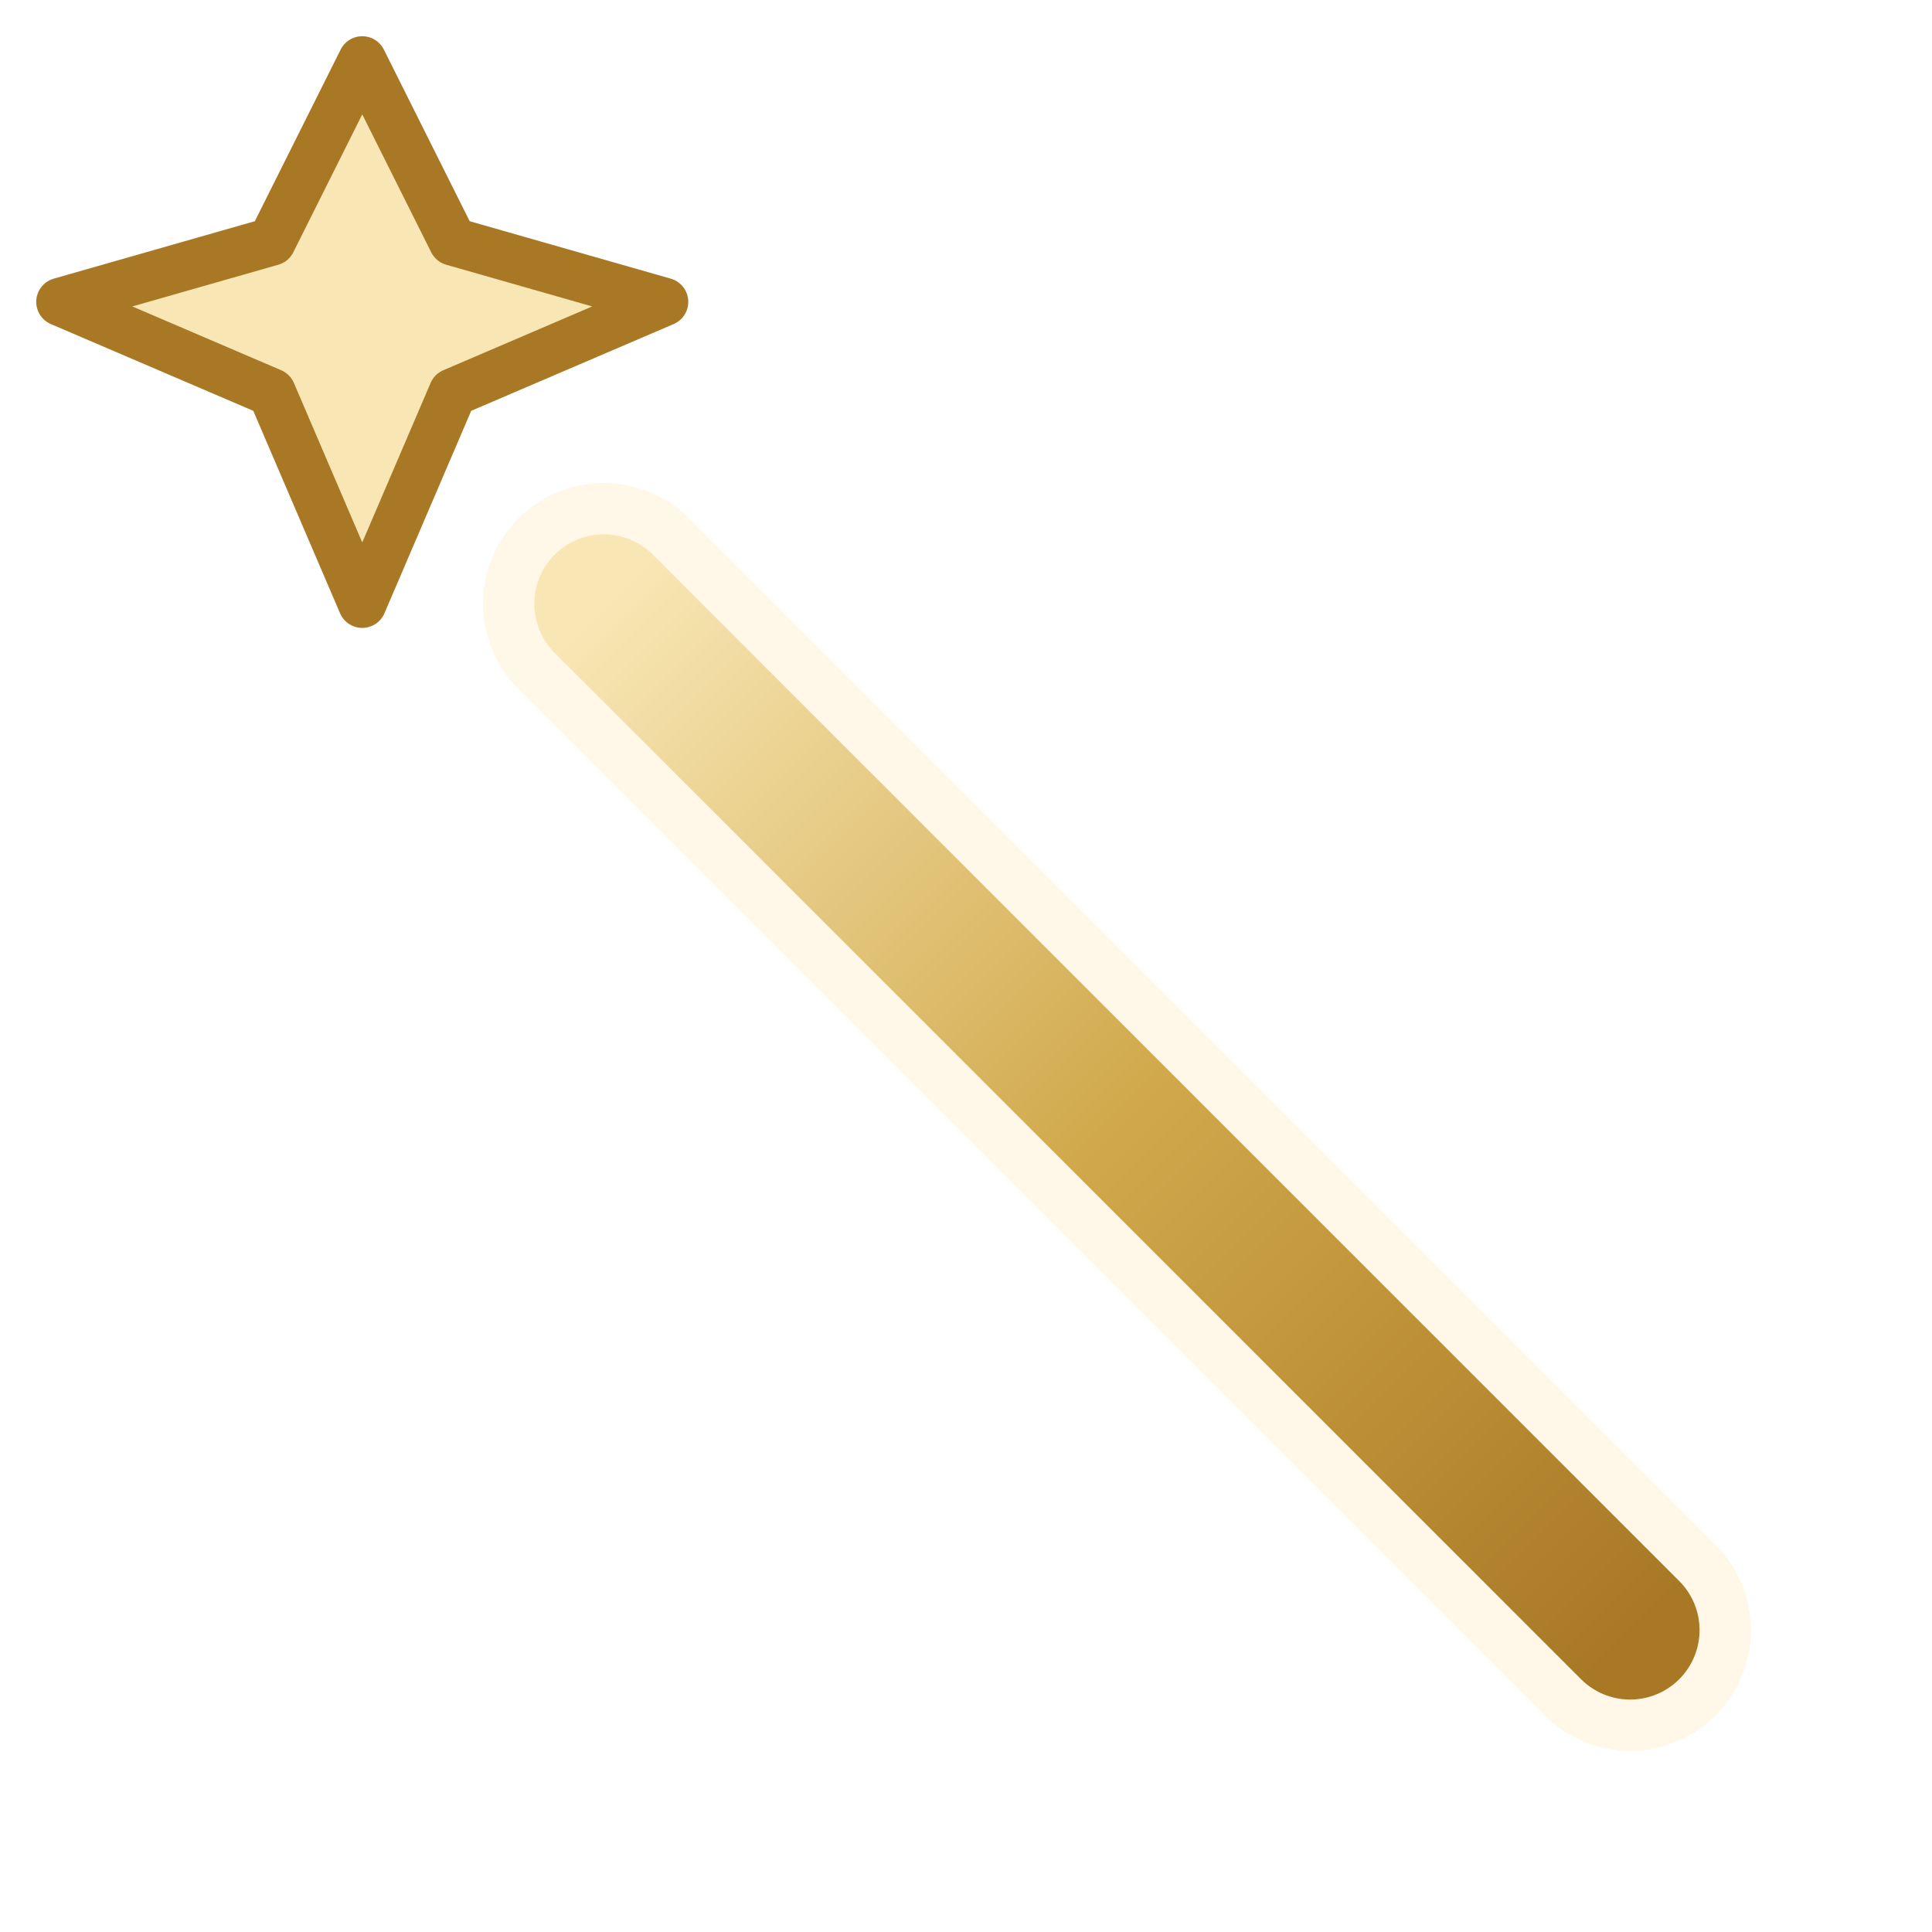
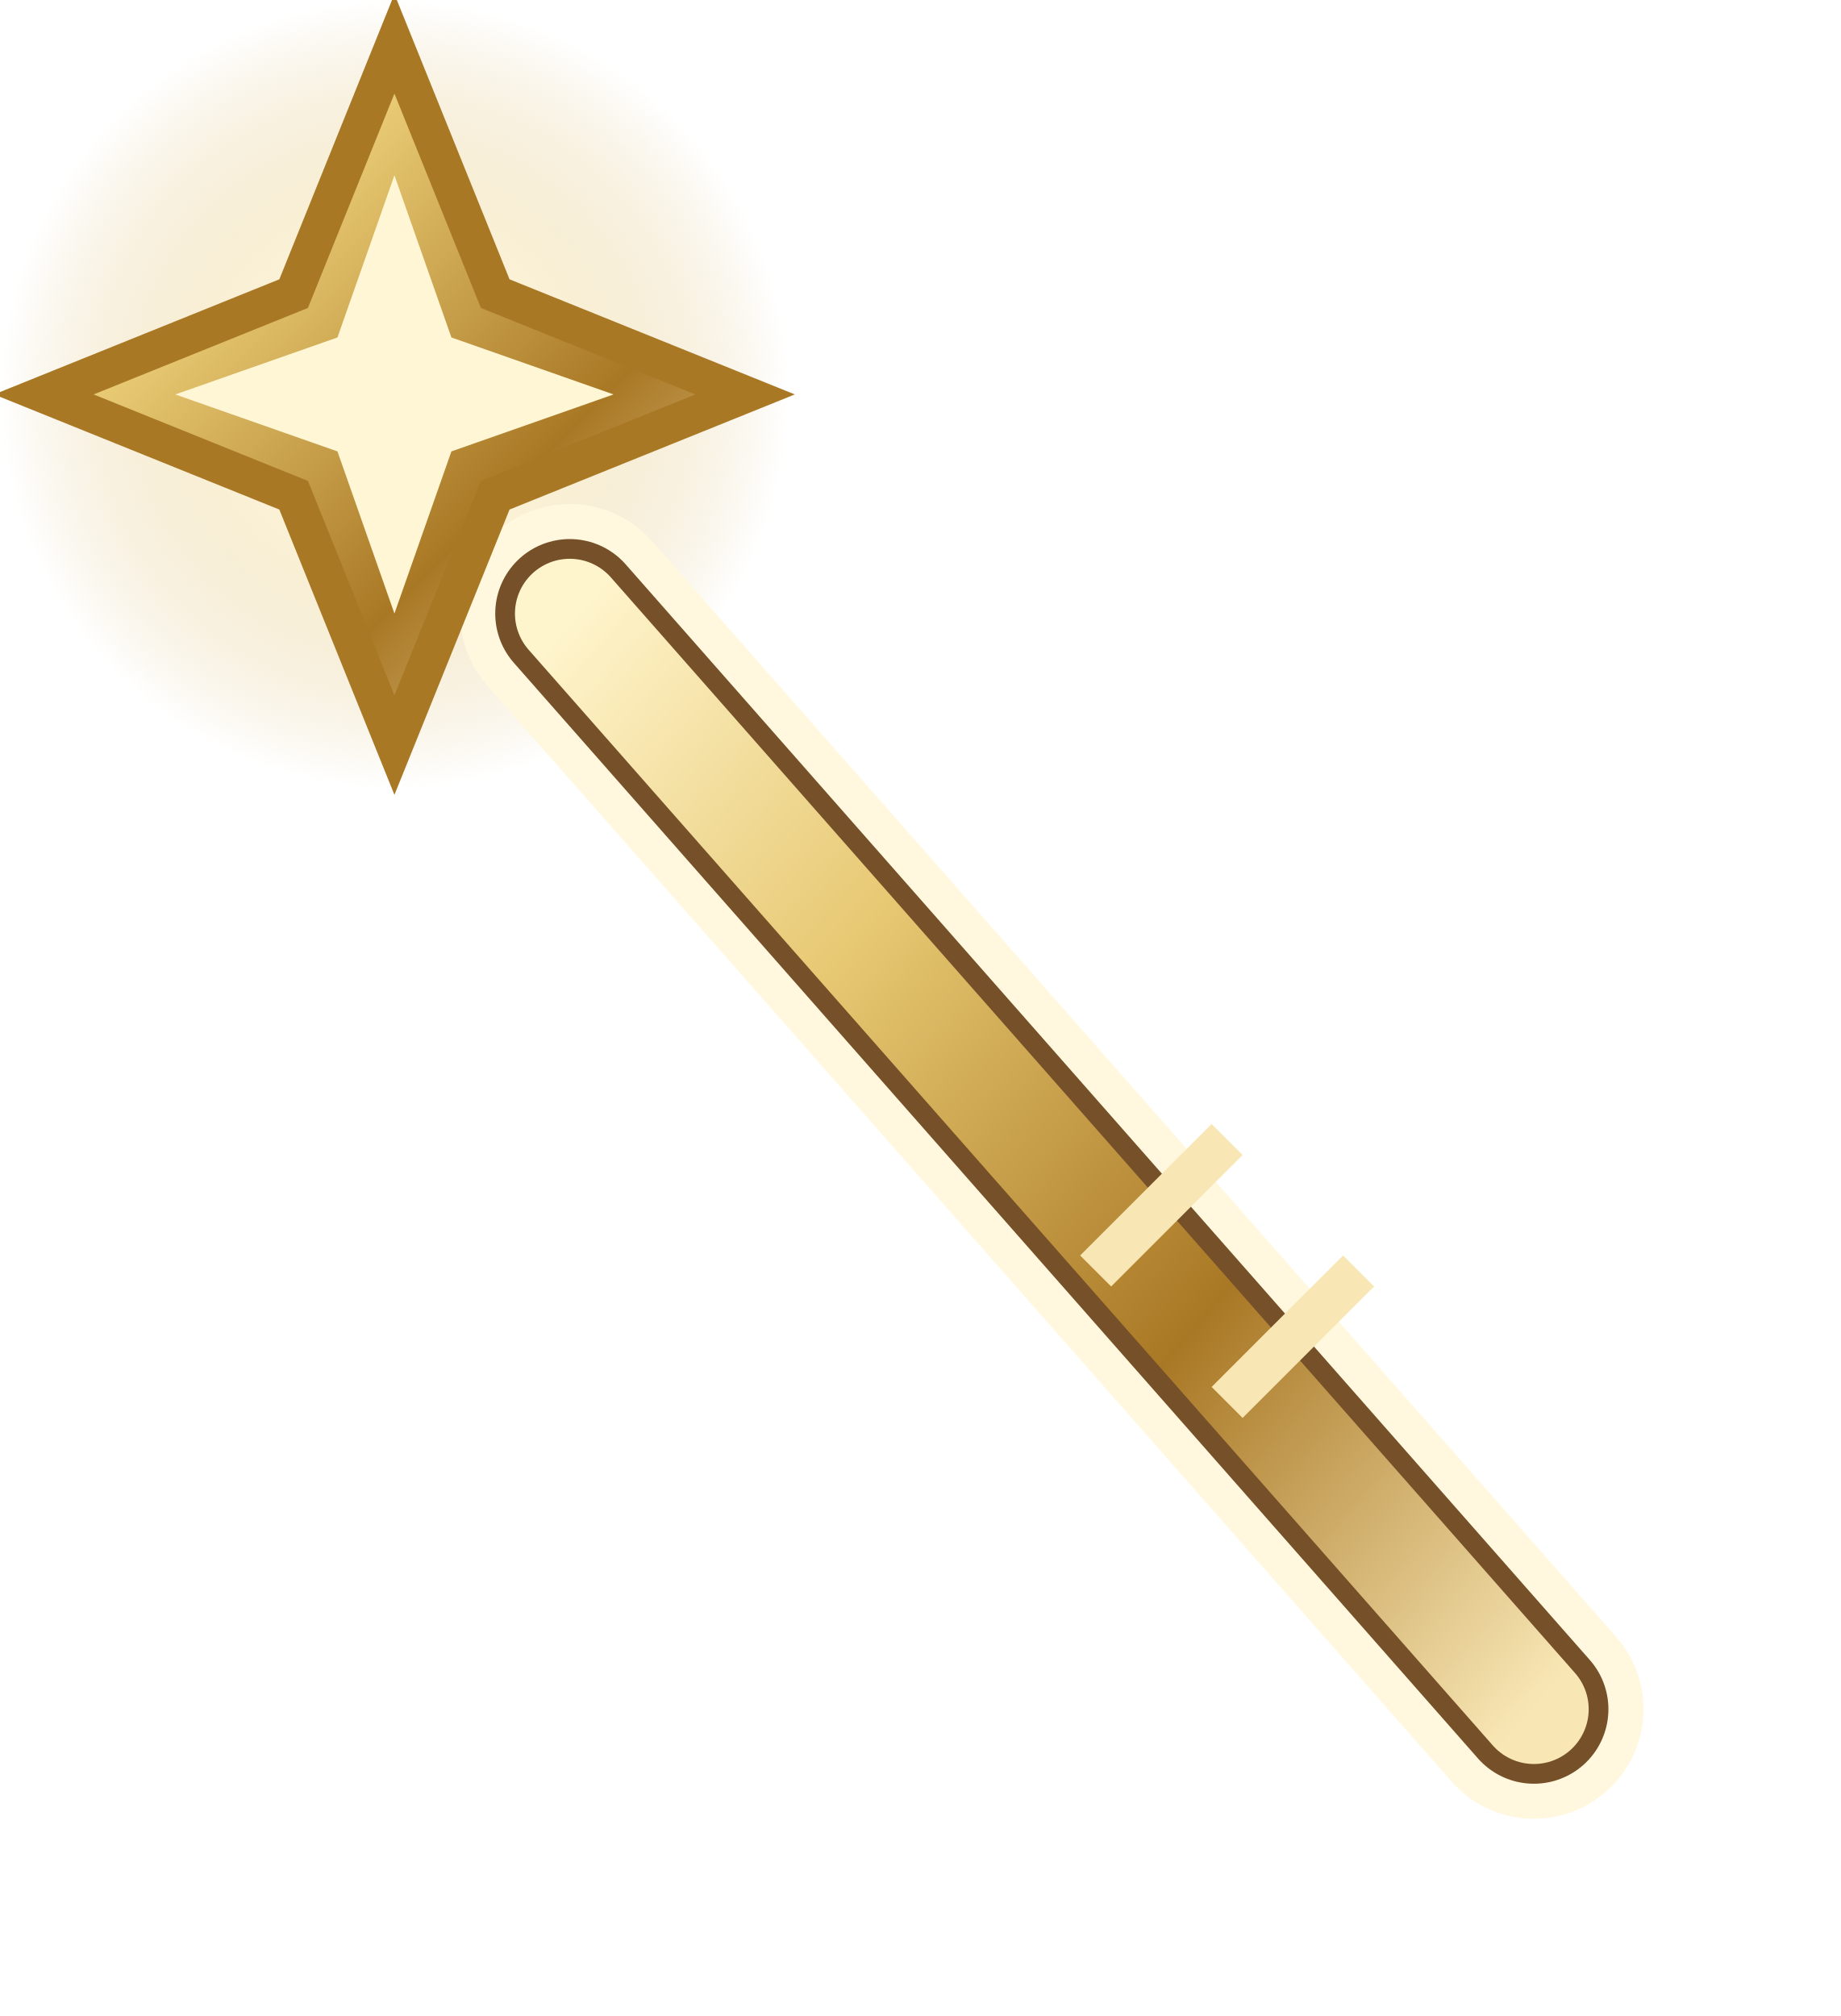
- <svg xmlns="http://www.w3.org/2000/svg" width="32" height="32" viewBox="0 0 32 32">
+ <svg xmlns="http://www.w3.org/2000/svg" width="42" height="46" viewBox="0 0 42 46">
  <defs>
-     <linearGradient id="gold" x2="1" y2="1">
-       <stop stop-color="#f8e7b5" />
-       <stop offset=".5" stop-color="#d1a94c" />
-       <stop offset="1" stop-color="#a97825" />
+     <linearGradient id="gold" x1="0" y1="0" x2="1" y2="1">
+       <stop stop-color="#fff5cd" />
+       <stop offset=".3" stop-color="#e7c872" />
+       <stop offset=".65" stop-color="#a97825" />
+       <stop offset="1" stop-color="#f8e7b5" />
    </linearGradient>
+     <radialGradient id="light">
+       <stop stop-color="#fff8de" stop-opacity=".95" />
+       <stop offset=".4" stop-color="#f8e7b5" stop-opacity=".55" />
+       <stop offset="1" stop-color="#d1a94c" stop-opacity="0" />
+     </radialGradient>
  </defs>
-   <path d="m10 10 17 17" fill="none" stroke="#fff8e8" stroke-width="4" stroke-linecap="round" />
-   <path d="m10 10 17 17" fill="none" stroke="url(#gold)" stroke-width="2.3" stroke-linecap="round" />
-   <path d="m6 1 1.5 3L11 5 7.5 6.5 6 10 4.5 6.5 1 5l3.5-1Z" fill="#f8e7b5" stroke="#a97825" stroke-width=".8" stroke-linejoin="round" />
+   <circle cx="9" cy="9" r="9" fill="url(#light)" />
+   <path d="m13 14 22 25" stroke="#fff8de" stroke-width="5" stroke-linecap="round" />
+   <path d="m13 14 22 25" stroke="#765029" stroke-width="3.4" stroke-linecap="round" />
+   <path d="m13 14 22 25" stroke="url(#gold)" stroke-width="2.5" stroke-linecap="round" />
+   <path d="m28 32 3-3m-6 0 3-3" stroke="#f8e7b5" stroke-width="1" />
+   <path d="m9 1 2.3 5.7L17 9l-5.7 2.3L9 17l-2.3-5.7L1 9l5.7-2.3Z" fill="url(#gold)" stroke="#a97825" stroke-width=".85" />
+   <path d="m9 4 1.3 3.7L14 9l-3.7 1.3L9 14l-1.3-3.7L4 9l3.7-1.3Z" fill="#fff6d5" />
</svg>
